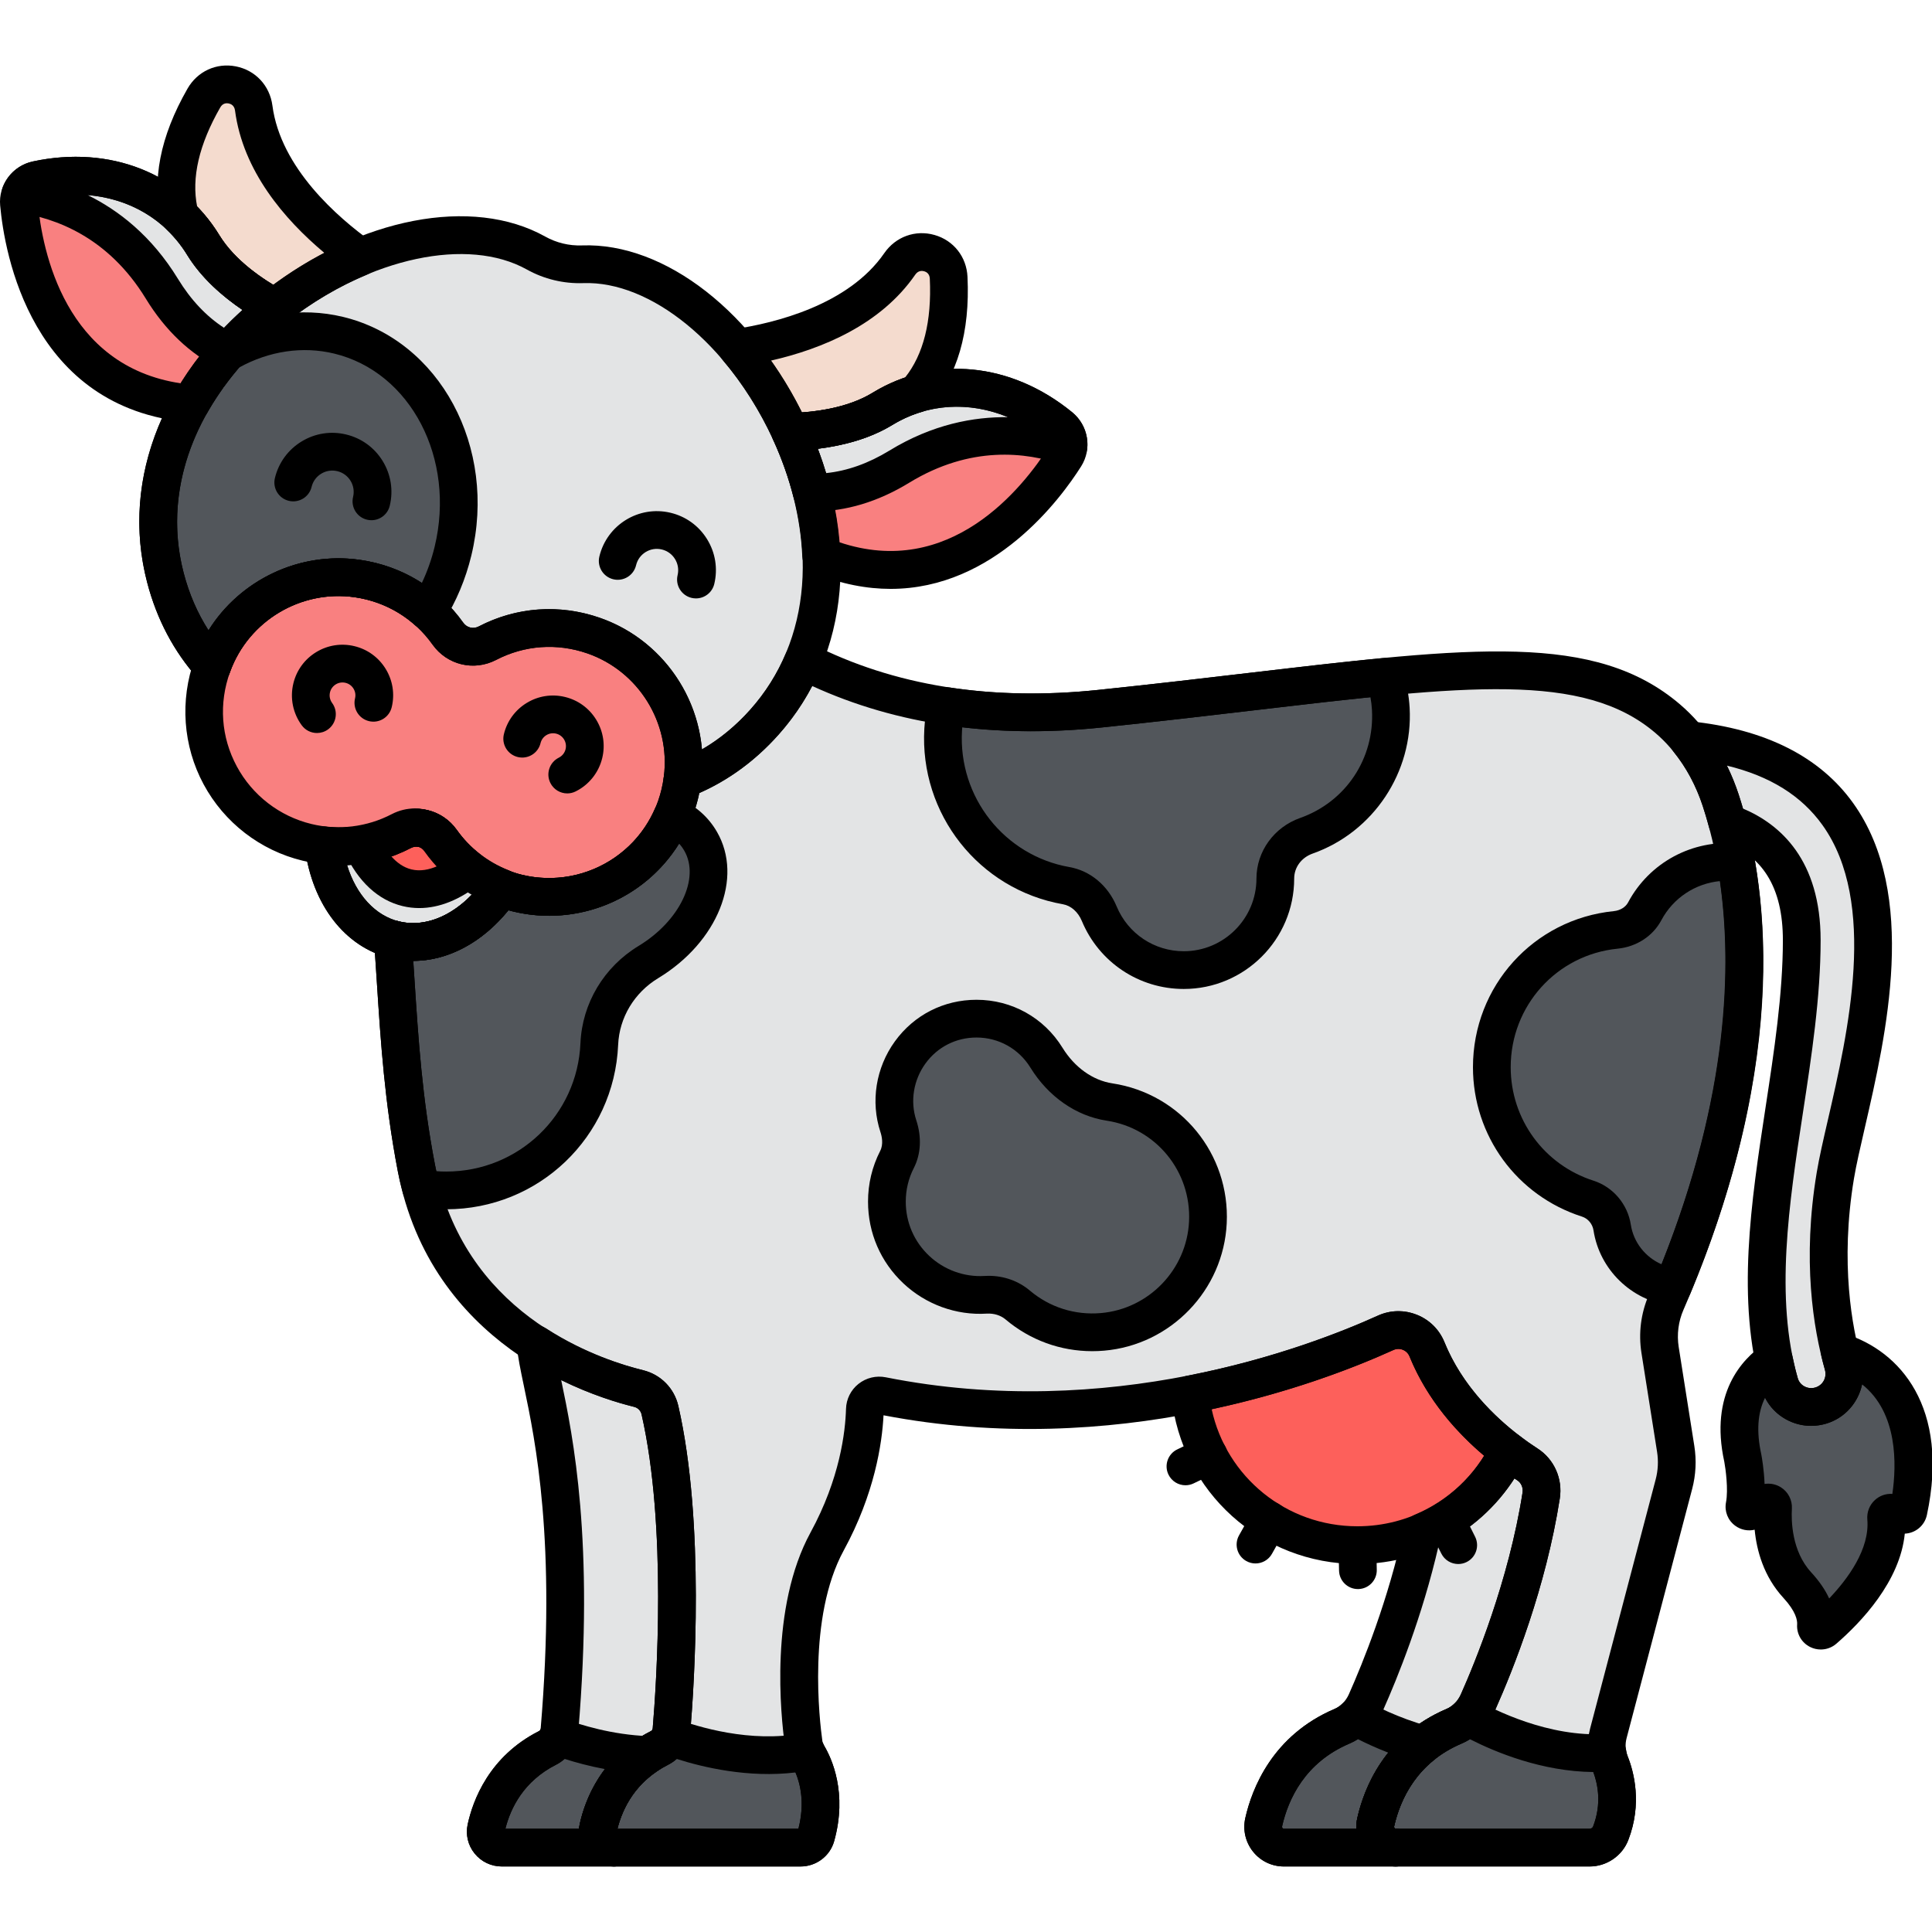
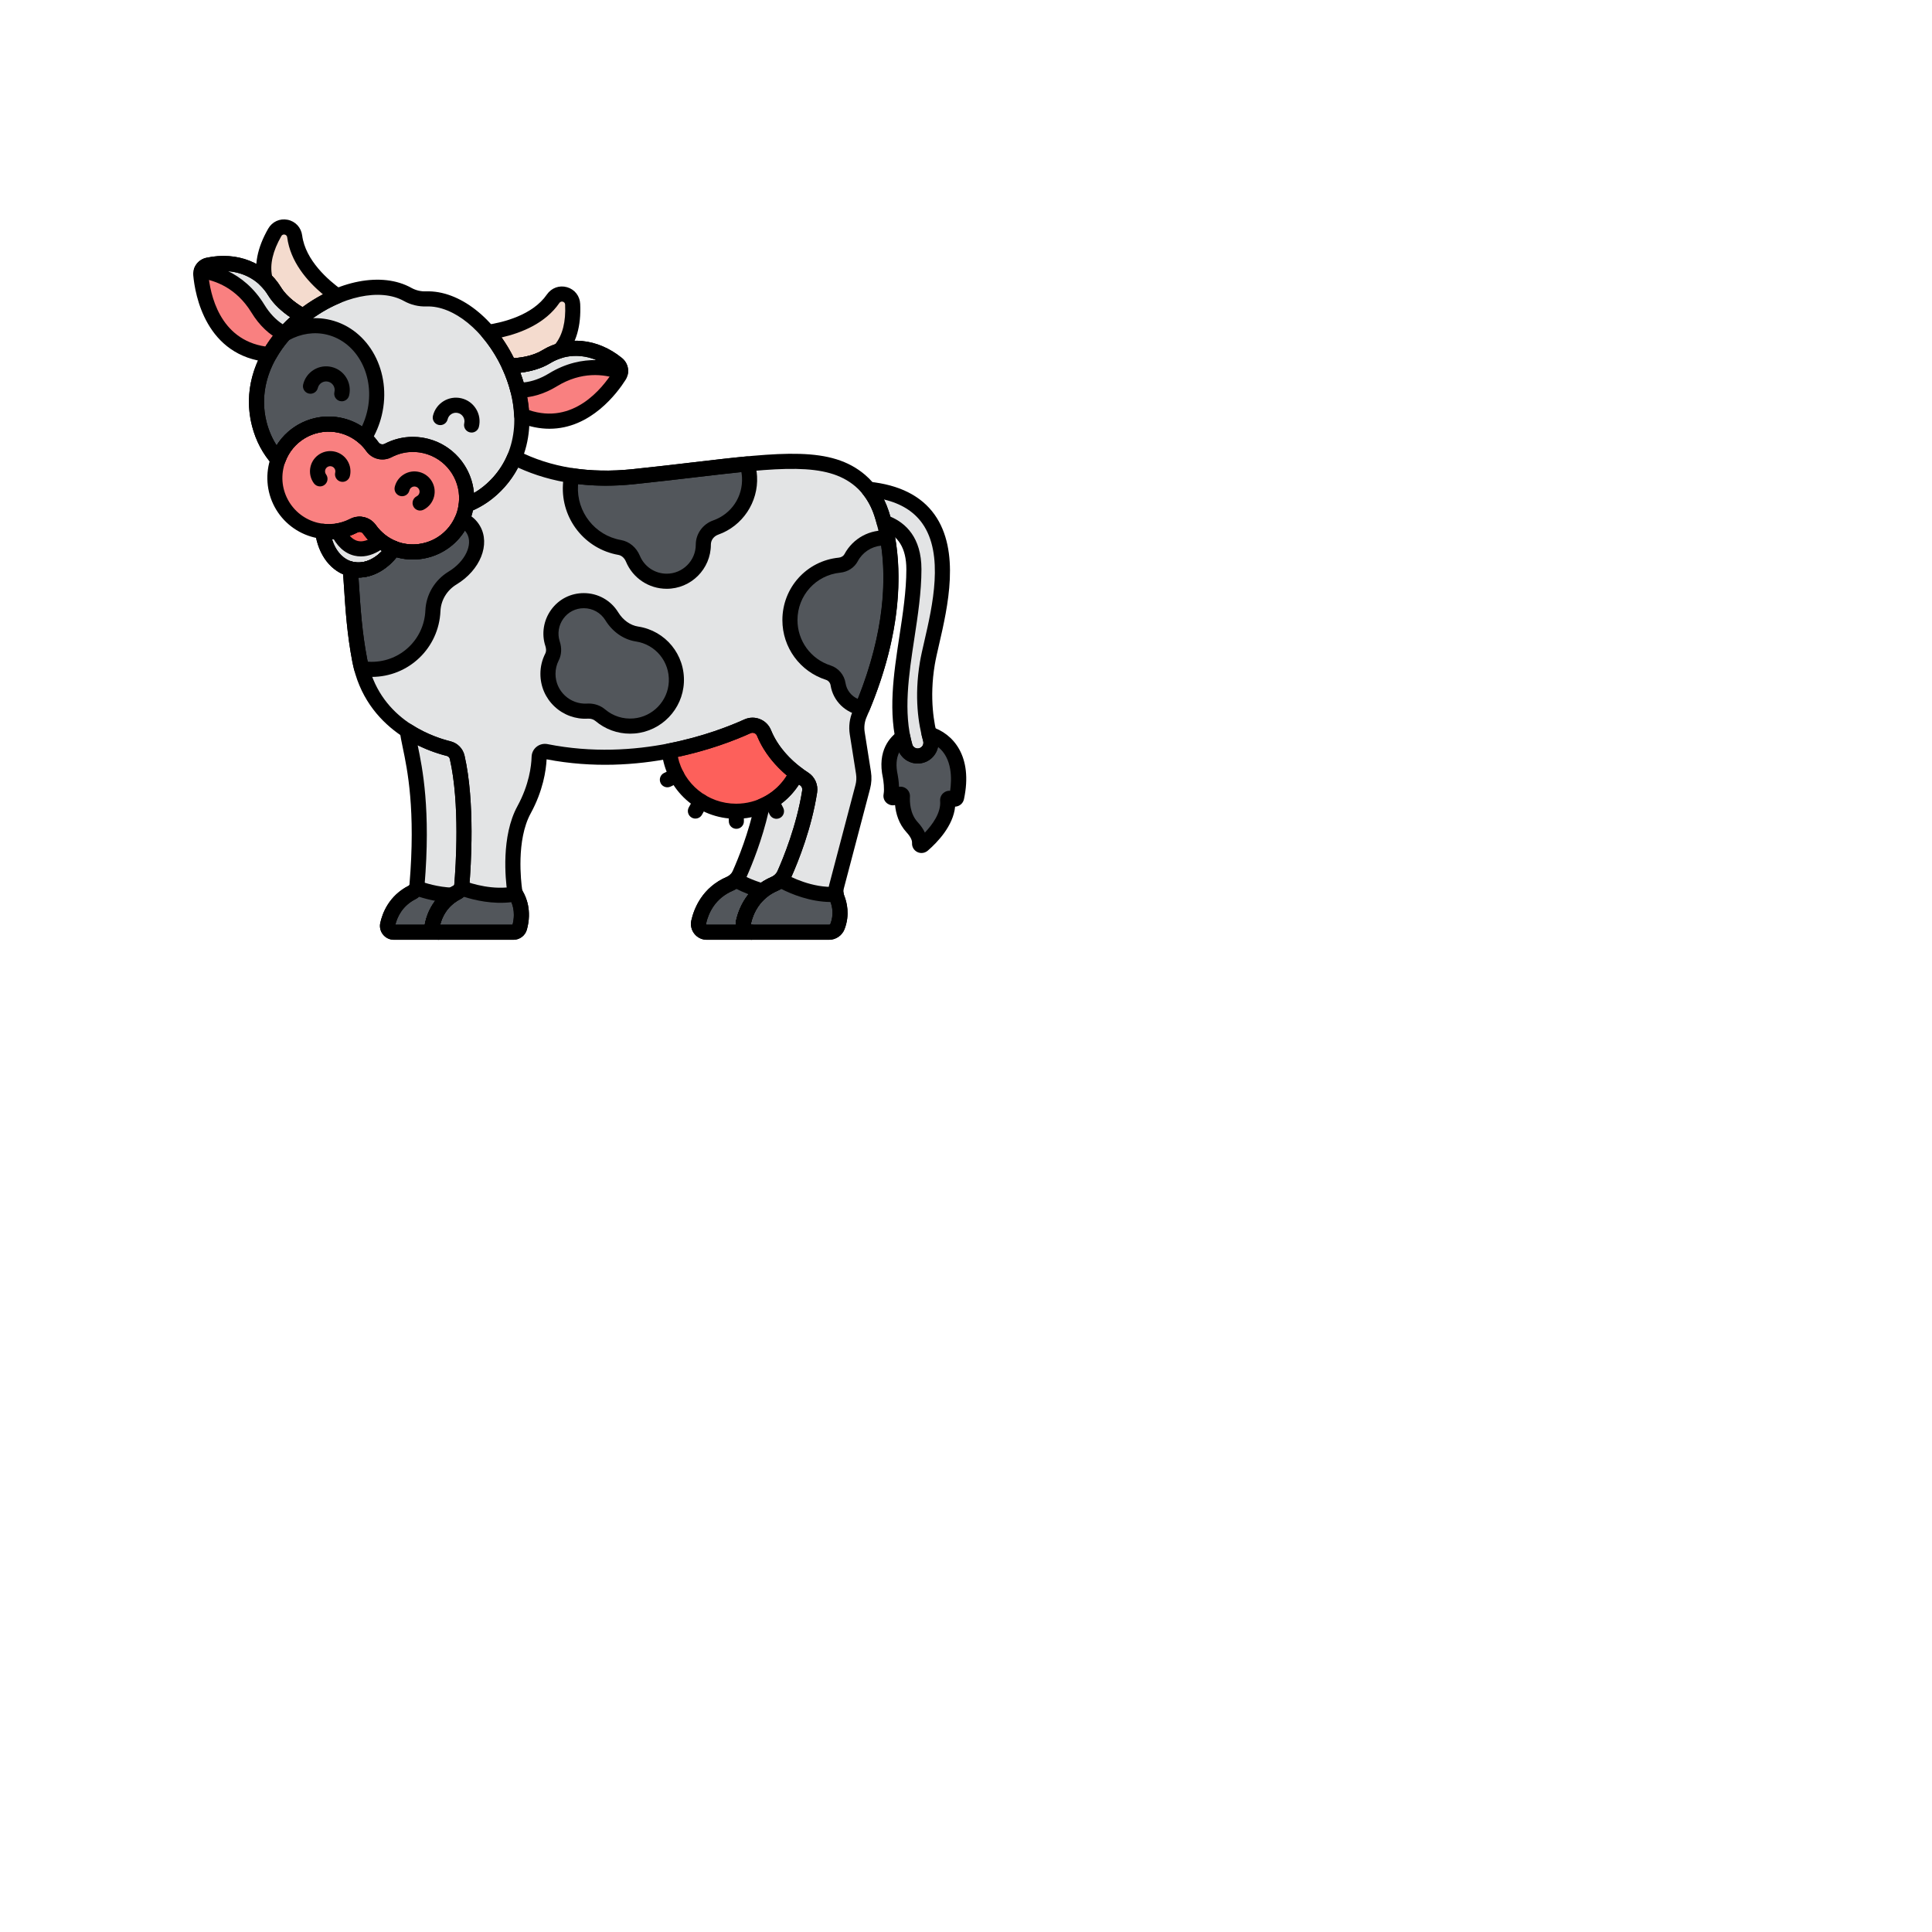
- <svg xmlns="http://www.w3.org/2000/svg" enable-background="new 0 0 256 256" height="512" viewBox="0 0 256 256" width="512">
+ <svg xmlns="http://www.w3.org/2000/svg" enable-background="new 0 0 512 512" height="100" viewBox="-64 -64 640 640" width="100">
  <path d="m243.78 179.141c.145.6.292 1.167.437 1.679.657 2.323-.647 4.746-2.964 5.428l-.014.004c-2.305.678-4.761-.619-5.425-2.927-.293-1.02-.539-2.053-.75-3.094-2.836 1.944-5.719 5.752-4.126 13.011 0 0 .709 3.768.222 6.292-.1.521.456.918.924.667l1.918-1.03c.435-.233.964.095.936.587-.123 2.139.033 6.823 3.207 10.271 2.121 2.304 2.565 4.131 2.48 5.382-.038.56.646.866 1.07.498 3.012-2.61 8.759-8.467 8.228-14.767-.035-.413.306-.756.714-.687l1.517.256c.335.056.655-.157.726-.489.658-3.078 2.993-17.325-9.1-21.081z" fill="#52565b" />
  <path d="m77.193 35.018c-2.149.076-4.286-.44-6.164-1.487-18.322-10.223-56.603 14.279-49.111 43.017 1.266 4.855 3.474 8.682 6.191 11.715.01-.028.015-.056.025-.084 2.825-7.821 10.942-12.69 19.176-11.524 5.12.725 9.327 3.494 12.037 7.303 1.201 1.688 3.406 2.22 5.245 1.266 4.148-2.154 9.155-2.699 14.042-1.01 7.859 2.717 12.862 10.753 11.81 19.001-.004.029-.012.057-.016.086 3.801-1.461 7.511-3.859 10.852-7.603 19.774-22.158-3.12-61.422-24.087-60.68z" fill="#e3e4e5" />
  <path d="m219.971 178.883c-.337-2.134-.061-4.325.799-6.307 14.643-33.757 10.426-56.812 7.232-66.538-1.366-4.159-3.7-7.977-7.031-10.817-12.582-10.729-33.688-5.642-75.25-1.312-16.843 1.754-29.7-1.47-39.286-6.361-1.211 2.882-2.904 5.628-5.155 8.151-3.341 3.744-7.051 6.142-10.852 7.603-1.413 10.673-11.66 17.504-21.844 15.047-.738-.178-1.445-.415-2.137-.677-3.584 5.223-8.98 8.1-14.128 6.858-.09-.022-.176-.054-.266-.078.689 9.228.968 19.115 3.122 30.316 4.078 21.206 22.946 27.623 29.453 29.224 1.41.347 2.497 1.454 2.82 2.87 3.468 15.167 2.038 36.355 1.526 42.421-.085 1.004-.699 1.879-1.597 2.335-5.589 2.839-7.482 7.695-8.123 10.66-.283 1.31.741 2.541 2.082 2.541h24.747c.939 0 1.785-.615 2.038-1.519 1.53-5.459-.216-9.284-1.071-10.719-.281-.472-.48-.99-.556-1.534-.512-3.638-2.007-17.423 3.108-26.8 4.124-7.56 4.906-14.166 4.999-17.496.033-1.186 1.128-2.031 2.291-1.799 30.314 6.032 56.777-3.844 66.708-8.343 2.121-.961 4.609.029 5.486 2.186 3.229 7.94 9.848 13.022 13.304 15.247 1.373.884 2.075 2.512 1.823 4.125-1.838 11.768-6.249 22.627-8.353 27.348-.638 1.431-1.756 2.613-3.197 3.227-7.062 3.011-9.516 8.94-10.368 12.695-.393 1.732.901 3.383 2.676 3.383h25.663c1.23 0 2.347-.751 2.79-1.898 1.518-3.924.699-7.351-.073-9.288-.502-1.26-.58-2.642-.235-3.954l8.687-33.009c.403-1.53.483-3.126.236-4.689z" fill="#e3e4e5" />
  <path d="m79.31 243.33c-.05-.159-.083-.323-.093-.493-.002-.025-.01-.049-.01-.074-.004-.159.011-.322.047-.485.641-2.965 2.535-7.821 8.123-10.66.899-.456 1.513-1.331 1.597-2.335.512-6.066 1.942-27.255-1.526-42.421-.324-1.415-1.411-2.523-2.82-2.87-2.898-.713-8.249-2.386-13.652-5.892.483 5.94 5.883 18.877 3.155 51.183-.085 1.004-.699 1.879-1.597 2.335-5.589 2.839-7.482 7.695-8.123 10.66-.283 1.31.741 2.541 2.082 2.541h14.843c-.966-.001-1.759-.643-2.026-1.489z" fill="#e3e4e5" />
  <path d="m202.39 194.041c-.723-.465-1.589-1.063-2.529-1.779 0 0 .001.001.001.001-2.364 4.822-6.425 8.652-11.399 10.74-2.117 9.828-5.635 18.446-7.447 22.511-.638 1.431-1.756 2.613-3.197 3.227-7.062 3.011-9.516 8.94-10.368 12.695-.393 1.732.901 3.383 2.676 3.383h14.844c-1.776 0-3.069-1.651-2.676-3.383.852-3.756 3.306-9.684 10.368-12.695 1.441-.614 2.56-1.796 3.197-3.227 2.104-4.721 6.515-15.58 8.353-27.348.252-1.613-.45-3.242-1.823-4.125z" fill="#e3e4e5" />
  <g fill="#52565b">
    <path d="m213.424 242.921c1.518-3.924.699-7.351-.073-9.288-.178-.447-.283-.911-.355-1.379-8.261.542-16.035-3.393-18.484-4.777-.53.53-1.15.966-1.85 1.265-7.062 3.011-9.516 8.94-10.368 12.695-.393 1.732.901 3.383 2.676 3.383h25.663c1.23-.002 2.348-.753 2.791-1.899z" />
    <path d="m108.121 243.299c1.53-5.459-.216-9.284-1.071-10.719-.09-.151-.155-.313-.226-.472-7.452 1.449-14.963-.845-18.064-1.996-.264.641-.746 1.181-1.383 1.504-5.589 2.839-7.482 7.695-8.123 10.66-.283 1.31.741 2.541 2.082 2.541h24.747c.939.001 1.784-.614 2.038-1.518z" />
    <path d="m182.295 241.436c.662-2.916 2.3-7.136 6.3-10.29-4.166-1.149-7.478-2.853-8.925-3.67-.53.53-1.15.966-1.85 1.265-7.062 3.011-9.516 8.94-10.368 12.695-.393 1.732.901 3.383 2.676 3.383h14.844c-1.777-.001-3.07-1.652-2.677-3.383z" />
    <path d="m79.254 242.277c.576-2.663 2.172-6.849 6.541-9.732-5.132-.192-9.648-1.604-11.878-2.433-.264.641-.746 1.181-1.383 1.504-5.589 2.839-7.482 7.695-8.123 10.66-.283 1.31.741 2.541 2.082 2.541h14.843c-1.341.001-2.366-1.23-2.082-2.54z" />
    <path d="m89.079 108.124c-3.38 7.797-11.951 12.285-20.495 10.224-.738-.178-1.445-.415-2.137-.677-3.584 5.223-8.98 8.1-14.128 6.858-.091-.022-.178-.054-.268-.078.69 9.229.97 19.115 3.124 30.317.178.924.393 1.81.624 2.678 1.072.186 2.169.288 3.285.29 11.311.026 19.878-8.998 20.326-19.398.193-4.487 2.67-8.539 6.512-10.865 6.26-3.791 9.897-10.831 6.913-16-.897-1.555-2.21-2.641-3.756-3.349z" />
    <path d="m145.658 121.075c1.825 4.385 6.15 7.468 11.196 7.468 7.009 0 12.132-5.759 12.132-12.134 0-2.584 1.682-4.805 4.118-5.665 6.82-2.409 11.621-9.082 11.183-16.824-.083-1.464-.367-2.882-.812-4.231-10.271.978-22.657 2.647-37.754 4.22-7.54.785-14.279.571-20.286-.342-.229 1.016-.398 2.054-.46 3.121-.595 10.214 6.596 18.964 16.301 20.668 2.012.352 3.596 1.832 4.382 3.719z" />
    <path d="m230.028 114.256c-5.222-.484-9.846 2.276-12.095 6.501-.756 1.42-2.236 2.299-3.837 2.459-9.318.931-16.422 8.805-16.422 18.193 0 8.157 5.339 15.056 12.712 17.419 1.708.547 2.961 2.056 3.234 3.828.625 4.064 3.892 7.293 8.022 7.851 10.566-25.377 10.44-44.518 8.386-56.251z" />
    <path d="m147.021 146.023c-3.529-.536-6.487-2.837-8.36-5.876-1.924-3.12-5.378-5.171-9.267-5.171-7.625 0-12.582 7.498-10.356 14.244.48 1.455.519 3.047-.178 4.411-.856 1.678-1.341 3.576-1.341 5.59 0 7.187 6.085 12.776 13.074 12.345 1.551-.096 3.077.356 4.264 1.359 2.985 2.521 6.942 3.925 11.234 3.555 7.554-.652 13.598-6.935 13.961-14.508.396-8.261-5.612-14.823-13.031-15.949z" />
    <path d="m60.026 73.019c3.141-13.016-3.647-25.821-15.162-28.599-5.122-1.236-10.315-.275-14.781 2.313-7.067 8.102-11.079 18.637-8.165 29.815 1.266 4.855 3.474 8.682 6.191 11.715.01-.028.015-.056.025-.084 2.825-7.821 10.942-12.69 19.176-11.524 3.669.52 6.858 2.101 9.374 4.351 1.486-2.378 2.636-5.062 3.342-7.987z" />
  </g>
  <path d="m140.478 56.553c-7.831-6.392-16.931-6.419-23.544-2.377-3.763 2.3-8.53 2.952-12.211 3.054 2.362 5.161 3.85 10.788 4.083 16.391 17.454 7.086 28.723-7.446 32.34-13.162.81-1.281.506-2.948-.668-3.906z" fill="#f98080" />
  <path d="m25.342 53.376c.043-.075.085-.151.128-.226.306-.529.624-1.051.956-1.566.032-.05.066-.1.099-.15.321-.494.654-.982.998-1.463.031-.044.061-.088.093-.132.364-.504.74-1 1.126-1.489.047-.059.095-.118.142-.177 2.198-2.749 4.747-5.247 7.515-7.432-3.229-1.769-7.175-4.524-9.475-8.287-4.042-6.613-12.153-10.739-22.037-8.622-1.482.317-2.512 1.662-2.375 3.171.612 6.736 4.014 24.808 22.778 26.462.017-.028.034-.059.052-.089z" fill="#f98080" />
  <path d="m104.723 57.229c3.681-.102 8.448-.754 12.211-3.054 1.24-.758 2.567-1.373 3.957-1.829.149-.049.302-.084.452-.129 3.712-4.137 4.613-9.948 4.358-15.415-.161-3.437-4.527-4.66-6.482-1.828-5.167 7.487-15.202 10.157-21.56 11.11 2.775 3.256 5.191 7.054 7.064 11.145z" fill="#f4dbce" />
  <path d="m26.924 32.456c2.3 3.763 6.245 6.517 9.475 8.287 3.528-2.784 7.406-5.061 11.356-6.693-5.224-3.745-12.95-10.703-14.136-19.731-.448-3.412-4.892-4.315-6.602-1.329-2.716 4.742-4.563 10.315-3.158 15.681 1.183 1.131 2.218 2.399 3.065 3.785z" fill="#f4dbce" />
  <path d="m243.195 155.757c2.341-14.044 17.333-53.899-19.478-57.691 1.901 2.351 3.334 5.074 4.285 7.972.29.884.589 1.882.881 2.984 5.11 1.758 9.858 5.968 9.858 15.563 0 19.295-8.105 40.723-2.927 58.739.664 2.309 3.12 3.605 5.425 2.927l.014-.004c2.317-.681 3.621-3.104 2.964-5.428-1.363-4.819-2.931-13.612-1.022-25.062z" fill="#e3e4e5" />
  <path d="m140.478 56.553c-7.831-6.392-16.931-6.419-23.544-2.377-3.763 2.3-8.53 2.952-12.211 3.054 1.183 2.585 2.151 5.286 2.848 8.044 3.418.041 7.339-.839 11.586-3.436 9.228-5.64 17.612-4.305 22.415-2.64.102-.979-.281-1.982-1.094-2.645z" fill="#e3e4e5" />
  <path d="m36.399 40.742c-3.229-1.769-7.175-4.524-9.475-8.287-4.042-6.613-12.153-10.739-22.037-8.622-1.026.22-1.825.937-2.18 1.855 5.034.709 13.104 3.344 18.745 12.572 2.596 4.248 5.684 6.819 8.744 8.342 1.878-2.136 3.971-4.099 6.203-5.86z" fill="#e3e4e5" />
  <path d="m58.497 111.413c-1.19-1.677-3.388-2.207-5.212-1.258-3.121 1.626-6.73 2.328-10.408 1.864.817 6.266 4.304 11.27 9.442 12.51 5.157 1.244 10.564-1.645 14.148-6.885-3.285-1.294-6.021-3.485-7.97-6.231z" fill="#e3e4e5" />
  <path d="m58.45 111.401c-1.19-1.677-3.388-2.207-5.212-1.258-1.65.859-3.439 1.452-5.3 1.759 1.404 3.051 3.434 5.11 5.995 5.728 2.613.631 5.416-.329 8.106-2.493-1.381-1.069-2.59-2.328-3.589-3.736z" fill="#fd605b" />
  <path d="m199.862 192.263c-3.553-2.705-8.223-7.189-10.777-13.469-.877-2.157-3.365-3.147-5.486-2.186-4.99 2.261-14.157 5.878-25.887 8.154 1.145 11.223 10.624 19.979 22.149 19.979 8.785-.001 16.379-5.089 20.001-12.478z" fill="#fd605b" />
  <path d="m90.444 103.215c1.052-8.249-3.951-16.284-11.81-19.001-4.887-1.69-9.894-1.144-14.042 1.01-1.839.955-4.044.423-5.245-1.266-2.709-3.809-6.916-6.578-12.037-7.303-8.234-1.166-16.351 3.703-19.176 11.524-3.673 10.167 2.341 20.973 12.553 23.437 4.345 1.048 8.695.397 12.369-1.516 1.824-.95 4.022-.419 5.212 1.258 2.397 3.379 5.972 5.942 10.316 6.99 10.212 2.464 20.492-4.41 21.86-15.133z" fill="#f98080" />
  <path d="m210.634 247.318h-25.663c-1.603 0-3.095-.718-4.095-1.969-1.006-1.26-1.378-2.888-1.02-4.467.882-3.887 3.592-10.931 11.826-14.441.818-.349 1.491-1.04 1.895-1.945 1.848-4.147 6.345-15.052 8.167-26.716.102-.653-.175-1.295-.707-1.637-3.842-2.473-10.806-7.894-14.267-16.407-.165-.407-.479-.719-.885-.881-.407-.162-.852-.151-1.253.031-10.114 4.582-36.842 14.541-67.56 8.648-.189 3.697-1.169 10.382-5.275 17.91-4.829 8.852-3.202 22.591-2.827 25.255.027.191.104.394.228.601.999 1.677 3.126 6.267 1.331 12.675-.552 1.969-2.379 3.345-4.445 3.345h-24.749c-1.409 0-2.724-.629-3.609-1.727-.875-1.086-1.209-2.487-.916-3.844.687-3.174 2.825-9.002 9.434-12.36.137-.069.228-.19.238-.315.509-6.034 1.909-26.869-1.471-41.655-.113-.496-.489-.879-.981-1-6.233-1.533-26.913-8.312-31.311-31.178-1.749-9.095-2.271-17.157-2.776-24.955-.124-1.913-.246-3.793-.384-5.647-.06-.808.274-1.595.898-2.111.624-.517 1.458-.7 2.241-.49l.215.063c3.942.952 8.343-1.286 11.471-5.844.652-.95 1.87-1.331 2.948-.923.699.265 1.282.451 1.836.584 4.211 1.015 8.678.192 12.253-2.26 3.626-2.487 5.944-6.282 6.526-10.685.12-.908.727-1.677 1.582-2.005 3.733-1.435 7.059-3.768 9.884-6.934 1.985-2.224 3.571-4.732 4.715-7.455.269-.641.793-1.141 1.446-1.38.655-.238 1.376-.194 1.995.121 10.853 5.537 23.601 7.589 37.891 6.102 7.294-.76 14.08-1.558 20.067-2.262 29.572-3.476 45.865-5.392 57.064 4.158 3.511 2.994 6.202 7.123 7.784 11.94 3.591 10.937 7.417 34.355-7.313 68.313-.672 1.549-.887 3.25-.624 4.922l2.068 13.098c.303 1.916.206 3.839-.288 5.715l-8.687 33.009c-.212.805-.164 1.632.14 2.393.83 2.083 1.945 6.298.082 11.115-.806 2.091-2.865 3.495-5.119 3.495zm-25.342-73.581c.826 0 1.652.158 2.445.474 1.68.67 2.982 1.964 3.664 3.642 2.943 7.239 8.996 11.933 12.342 14.086 2.193 1.412 3.347 4.008 2.94 6.613-1.846 11.816-6.143 22.603-8.541 27.98-.919 2.062-2.517 3.663-4.5 4.509-5.88 2.506-8.091 7.337-8.911 10.948-.021.091-.003.172.051.241.071.089.156.089.188.089h25.663c.202 0 .391-.124.459-.3 1.184-3.062.619-5.747-.064-7.46-.702-1.763-.816-3.67-.33-5.517l8.687-33.008c.316-1.203.378-2.435.185-3.663l-2.068-13.097c-.413-2.611-.075-5.271.975-7.692 14.072-32.44 10.52-54.501 7.15-64.764-1.295-3.945-3.466-7.297-6.277-9.695-9.539-8.134-25.06-6.31-53.237-2.997-6.002.706-12.805 1.505-20.133 2.269-14.268 1.487-27.16-.363-38.36-5.497-1.212 2.322-2.711 4.489-4.475 6.465-3.022 3.387-6.544 5.979-10.485 7.72-1.063 5.153-4.073 9.724-8.409 12.698-4.742 3.253-10.666 4.346-16.254 2.997-.208-.05-.417-.105-.63-.165-3.495 4.303-8.049 6.703-12.607 6.706.059.875.116 1.755.173 2.644.495 7.643 1.007 15.546 2.697 24.333 3.731 19.402 20.541 25.533 27.595 27.268 2.338.576 4.123 2.392 4.66 4.741 3.542 15.49 2.104 36.974 1.58 43.189-.157 1.866-1.262 3.494-2.957 4.354-4.27 2.169-6.003 5.711-6.698 8.472h23.984c1.127-4.377-.24-7.363-.893-8.459-.466-.781-.763-1.61-.884-2.464-.581-4.128-2.054-18.369 3.389-28.347 3.886-7.124 4.609-13.313 4.695-16.368.036-1.294.636-2.498 1.646-3.304 1.02-.814 2.342-1.135 3.631-.878 29.576 5.887 55.44-3.751 65.188-8.168.875-.397 1.8-.595 2.726-.595z" />
  <path d="m179.862 207.24c-12.752 0-23.344-9.555-24.637-22.225-.131-1.287.741-2.462 2.011-2.708 11.754-2.28 20.917-5.977 25.332-7.977 1.651-.748 3.487-.791 5.169-.12 1.68.67 2.982 1.964 3.664 3.642 2.35 5.78 6.722 9.945 9.975 12.421.95.723 1.256 2.018.73 3.09-4.195 8.56-12.719 13.877-22.244 13.877zm-19.309-20.507c1.952 8.981 9.892 15.507 19.309 15.507 6.937 0 13.208-3.534 16.798-9.343-3.468-2.932-7.513-7.316-9.89-13.161-.165-.407-.479-.719-.885-.881-.407-.162-.852-.151-1.253.031-5.25 2.378-13.558 5.593-24.079 7.847z" />
  <path d="m193.223 207.241c-.917 0-1.8-.506-2.238-1.382l-1.484-2.968c-.618-1.235-.117-2.737 1.118-3.354 1.235-.619 2.737-.117 3.354 1.118l1.484 2.968c.618 1.235.117 2.737-1.118 3.354-.359.179-.74.264-1.116.264z" />
  <path d="m179.93 210.559c-1.357 0-2.47-1.085-2.499-2.448l-.069-3.319c-.029-1.38 1.067-2.522 2.448-2.551 1.375-.02 2.522 1.067 2.551 2.448l.069 3.319c.029 1.38-1.067 2.522-2.448 2.551-.017 0-.035 0-.052 0z" />
  <path d="m166.359 207.166c-.415 0-.834-.104-1.222-.321-1.204-.676-1.632-2.2-.956-3.404l1.816-3.234c.676-1.204 2.2-1.631 3.404-.956 1.204.676 1.632 2.2.956 3.404l-1.816 3.234c-.458.818-1.308 1.277-2.182 1.277z" />
  <path d="m157.081 196.805c-.931 0-1.824-.522-2.255-1.417-.599-1.244-.075-2.738 1.169-3.336l3.068-1.476c1.245-.597 2.738-.075 3.336 1.169.599 1.244.075 2.738-1.169 3.336l-3.068 1.476c-.349.168-.718.248-1.081.248z" />
  <path d="m210.634 247.318h-25.663c-1.603 0-3.095-.718-4.095-1.969-1.006-1.26-1.378-2.888-1.02-4.467.882-3.887 3.592-10.931 11.826-14.441.381-.163.739-.409 1.062-.732.794-.794 2.02-.962 2.999-.41 2.076 1.173 9.439 4.958 17.091 4.459 1.296-.074 2.44.836 2.635 2.119.053.347.118.611.206.831.83 2.083 1.945 6.297.082 11.114-.81 2.092-2.869 3.496-5.123 3.496zm2.79-4.398h.01zm-18.653-12.469c-.361.226-.737.423-1.127.589-5.88 2.507-8.092 7.338-8.912 10.949-.021.091-.003.172.051.241.071.089.156.089.188.089h25.663c.202 0 .391-.124.459-.3 1.129-2.919.667-5.497.03-7.215-6.808-.07-12.952-2.62-16.352-4.353z" />
  <path d="m106.083 247.318h-24.748c-1.409 0-2.724-.629-3.609-1.727-.875-1.086-1.209-2.487-.916-3.844.687-3.174 2.825-9.002 9.434-12.36.122-.062.18-.168.204-.226.512-1.247 1.919-1.861 3.182-1.393 2.729 1.013 9.821 3.228 16.717 1.886 1.144-.222 2.284.372 2.759 1.432l.107.242c.983 1.648 3.11 6.237 1.314 12.646-.551 1.969-2.379 3.344-4.444 3.344zm-24.272-5h23.984c.878-3.409.243-5.973-.389-7.459-6.244.753-12.256-.68-15.751-1.795-.345.307-.73.571-1.147.782-4.269 2.169-6.003 5.712-6.697 8.472z" />
  <path d="m81.335 247.318h-14.843c-1.409 0-2.724-.629-3.609-1.727-.875-1.086-1.209-2.487-.916-3.844.687-3.175 2.827-9.003 9.434-12.36.137-.069.228-.19.239-.317 2.095-24.811-.708-38.186-2.213-45.371-.46-2.196-.824-3.931-.943-5.398-.077-.95.392-1.861 1.21-2.349.819-.488 1.843-.469 2.642.049 5.166 3.351 10.293 4.922 12.89 5.561 2.338.576 4.123 2.392 4.66 4.741 3.542 15.49 2.104 36.974 1.58 43.189-.157 1.866-1.262 3.494-2.957 4.354-4.292 2.181-6.021 5.749-6.708 8.516 1.159.218 2.035 1.235 2.035 2.457-.002 1.38-1.121 2.499-2.501 2.499zm-14.367-5h9.756c.017-.191.046-.383.087-.574.686-3.171 2.825-9 9.434-12.357.137-.069.228-.19.238-.315.509-6.034 1.909-26.869-1.471-41.655-.113-.496-.489-.879-.981-1-2.095-.515-5.667-1.575-9.667-3.536 1.568 7.485 4.395 21.305 2.258 46.611-.158 1.867-1.264 3.495-2.958 4.354-4.268 2.168-6.002 5.712-6.696 8.472z" />
  <path d="m184.971 247.318h-14.844c-1.603 0-3.095-.717-4.094-1.968-1.006-1.26-1.378-2.888-1.021-4.467.882-3.887 3.592-10.932 11.826-14.442.381-.163.739-.41 1.063-.733.793-.794 2.02-.962 2.998-.409 1.175.664 4.341 2.329 8.359 3.437.909.251 1.6.991 1.786 1.916.187.924-.163 1.875-.903 2.458-3.417 2.693-4.828 6.315-5.41 8.879-.021.091-.003.172.051.241.071.089.156.089.188.089 1.381 0 2.5 1.119 2.5 2.5s-1.118 2.499-2.499 2.499zm-5.04-16.87c-.362.228-.74.425-1.131.592-5.88 2.507-8.092 7.338-8.912 10.949-.021.091-.003.172.051.241.071.089.155.089.187.089h9.602c-.022-.476.019-.958.127-1.436.559-2.463 1.714-5.683 4.101-8.645-1.619-.628-2.994-1.269-4.025-1.79zm2.363 10.988h.01z" />
  <path d="m81.335 247.318h-14.843c-1.409 0-2.724-.629-3.609-1.727-.875-1.086-1.209-2.487-.916-3.844.687-3.175 2.827-9.003 9.434-12.36.122-.062.181-.169.205-.228.513-1.245 1.919-1.861 3.182-1.391 2.083.774 6.296 2.099 11.101 2.278 1.086.041 2.021.778 2.314 1.824.292 1.046-.124 2.162-1.031 2.761-3.36 2.217-4.777 5.346-5.371 7.729 1.159.218 2.035 1.236 2.035 2.458-.001 1.381-1.12 2.5-2.501 2.5zm.363-4.514v.002c-.001-.001 0-.001 0-.002zm-14.73-.486h9.756c.017-.19.046-.38.087-.57.389-1.799 1.291-4.625 3.359-7.333-2.086-.387-3.92-.891-5.359-1.352-.345.307-.729.57-1.146.782-4.269 2.169-6.003 5.713-6.697 8.473zm12.286-.041h.01z" />
  <path d="m184.971 247.318h-14.844c-1.603 0-3.095-.717-4.094-1.968-1.006-1.26-1.378-2.888-1.021-4.467.882-3.887 3.592-10.932 11.826-14.442.818-.349 1.491-1.04 1.895-1.945 1.838-4.125 5.229-12.471 7.286-22.02.172-.798.723-1.462 1.476-1.779 4.423-1.856 8.018-5.243 10.122-9.536.329-.671.942-1.16 1.669-1.333.729-.171 1.495-.009 2.089.444.789.6 1.606 1.176 2.367 1.665 2.193 1.412 3.347 4.008 2.94 6.613-1.846 11.816-6.143 22.603-8.541 27.98-.919 2.062-2.517 3.663-4.5 4.509-5.88 2.506-8.091 7.337-8.911 10.949-.021.091-.003.172.051.24.071.089.156.089.188.089 1.381 0 2.5 1.119 2.5 2.5s-1.117 2.501-2.498 2.501zm5.661-42.552c-2.168 9.469-5.495 17.642-7.332 21.765-.919 2.062-2.518 3.663-4.5 4.509-5.88 2.506-8.091 7.337-8.911 10.949-.021.091-.003.172.051.24.071.089.155.089.187.089h9.602c-.022-.476.019-.958.127-1.436.882-3.887 3.592-10.931 11.826-14.441.818-.349 1.491-1.04 1.895-1.945 1.848-4.147 6.345-15.052 8.167-26.716.102-.652-.175-1.295-.706-1.637-.122-.079-.245-.159-.368-.24-2.461 3.806-5.93 6.877-10.038 8.863z" />
  <path d="m59.132 160.236c-.018 0-.035 0-.053 0-1.224-.003-2.471-.113-3.706-.327-.961-.167-1.738-.877-1.989-1.82-.284-1.064-.495-1.97-.664-2.85-1.75-9.097-2.272-17.161-2.778-24.959-.124-1.911-.246-3.791-.384-5.644-.061-.809.276-1.598.902-2.114.626-.517 1.465-.696 2.247-.484l.208.062c3.944.951 8.343-1.286 11.47-5.844.653-.95 1.871-1.331 2.948-.923.699.265 1.282.451 1.836.584 7.239 1.746 14.649-1.948 17.614-8.788.268-.617.771-1.1 1.399-1.34.627-.24 1.325-.219 1.936.062 2.127.974 3.769 2.444 4.882 4.372 3.521 6.097.102 14.613-7.783 19.388-3.169 1.918-5.154 5.221-5.31 8.833-.525 12.23-10.525 21.791-22.775 21.792zm-1.317-5.053c.442.035.884.062 1.317.053 9.563 0 17.369-7.462 17.78-17.006.228-5.288 3.112-10.109 7.715-12.896 5.444-3.296 8.155-8.954 6.043-12.611-.199-.344-.428-.659-.69-.945-4.558 7.346-13.359 11.081-21.983 9-.208-.05-.417-.105-.63-.165-3.496 4.303-8.05 6.703-12.609 6.706.059.873.116 1.752.173 2.639.496 7.645 1.008 15.549 2.698 24.338.057.288.118.581.186.887z" />
  <path d="m156.854 131.043c-5.927 0-11.228-3.536-13.504-9.007-.5-1.201-1.437-2.03-2.507-2.218-11.128-1.955-19.023-11.961-18.364-23.276.065-1.122.235-2.274.518-3.526.289-1.28 1.518-2.116 2.814-1.921 6.15.934 12.762 1.044 19.652.327 7.287-.759 14.064-1.555 20.042-2.258 6.656-.782 12.405-1.457 17.734-1.964 1.159-.11 2.246.598 2.611 1.706.526 1.597.84 3.236.933 4.872.483 8.534-4.799 16.479-12.846 19.323-1.489.526-2.451 1.825-2.451 3.309 0 8.069-6.564 14.633-14.632 14.633zm-29.348-34.676c-.015.157-.026.312-.036.466-.511 8.78 5.61 16.544 14.238 18.06 2.759.485 5.099 2.437 6.258 5.222 1.499 3.601 4.987 5.928 8.888 5.928 5.311 0 9.632-4.322 9.632-9.634 0-3.577 2.326-6.801 5.786-8.023 6.058-2.141 9.883-7.897 9.519-14.325-.032-.558-.099-1.118-.201-1.675-4.685.474-9.754 1.069-15.502 1.744-5.994.704-12.788 1.502-20.108 2.265-6.412.668-12.614.657-18.474-.028z" />
  <path d="m221.643 173.006c-.111 0-.224-.007-.336-.022-5.188-.701-9.365-4.792-10.158-9.949-.131-.855-.73-1.573-1.525-1.828-8.642-2.769-14.449-10.726-14.449-19.799 0-10.727 8.028-19.617 18.673-20.68.826-.083 1.546-.522 1.879-1.146 2.824-5.304 8.528-8.368 14.532-7.815 1.123.104 2.037.947 2.231 2.058 2.089 11.923 2.302 31.603-8.541 57.642-.392.941-1.309 1.539-2.306 1.539zm6.249-56.256c-3.258.319-6.18 2.228-7.753 5.182-1.124 2.111-3.291 3.521-5.794 3.772-8.079.807-14.17 7.558-14.17 15.705 0 6.891 4.411 12.935 10.975 15.038 2.585.829 4.525 3.117 4.942 5.83.361 2.351 1.942 4.319 4.068 5.245 8.965-22.47 9.315-39.684 7.732-50.772z" />
  <path d="m144.729 179.038c-4.214 0-8.242-1.464-11.486-4.204-.66-.557-1.549-.825-2.497-.773-4.041.254-8.07-1.212-11.045-4.009-3.02-2.839-4.683-6.686-4.683-10.831 0-2.363.543-4.625 1.614-6.726.451-.883.213-1.94.031-2.492-1.329-4.027-.614-8.518 1.912-12.012 2.534-3.505 6.477-5.515 10.818-5.515 4.681 0 8.94 2.377 11.395 6.359 1.605 2.603 4.014 4.322 6.607 4.716 9.08 1.379 15.594 9.35 15.152 18.54-.425 8.86-7.409 16.117-16.243 16.879-.526.045-1.052.068-1.575.068zm-13.728-9.985c2.035 0 3.959.686 5.468 1.961 2.623 2.215 5.961 3.272 9.406 2.975 6.352-.548 11.373-5.767 11.679-12.138.318-6.622-4.372-12.364-10.909-13.356-4.049-.615-7.735-3.179-10.113-7.035-1.538-2.494-4.207-3.983-7.139-3.983-2.717 0-5.183 1.256-6.766 3.445-1.589 2.198-2.043 5.007-1.216 7.516.736 2.23.621 4.479-.325 6.331-.708 1.389-1.068 2.888-1.068 4.453 0 2.751 1.104 5.304 3.108 7.188 1.974 1.856 4.637 2.824 7.312 2.662.189-.013.377-.019.563-.019z" />
  <path d="m241.266 218.568c-.48 0-.965-.11-1.415-.334-1.131-.564-1.806-1.739-1.721-2.995.037-.534-.152-1.701-1.825-3.519-2.611-2.837-3.538-6.269-3.804-9.026-.883.212-1.818.03-2.577-.528-.981-.721-1.448-1.911-1.219-3.105.323-1.676-.052-4.438-.225-5.361-1.988-9.057 2.385-13.624 5.17-15.533.692-.474 1.574-.57 2.352-.255.777.314 1.345.997 1.512 1.819.214 1.05.444 2 .704 2.902.13.452.435.829.857 1.062.449.246.965.304 1.458.158 1.012-.297 1.567-1.329 1.277-2.353-.153-.542-.308-1.14-.461-1.773-.211-.875.064-1.795.72-2.411.656-.615 1.591-.832 2.452-.564 7.221 2.243 13.851 9.723 10.803 23.99-.304 1.424-1.528 2.417-2.93 2.474-.621 6.329-5.796 11.748-9.064 14.58-.586.509-1.32.772-2.064.772zm-6.962-21.974c.588 0 1.176.165 1.689.492.954.608 1.505 1.687 1.441 2.814-.092 1.603-.027 5.634 2.55 8.435 1.067 1.159 1.865 2.318 2.391 3.471 2.488-2.615 5.385-6.551 5.056-10.457-.083-.981.283-1.923 1.003-2.585.635-.584 1.468-.874 2.313-.812.558-3.833.756-10.74-4.01-14.517-.506 2.41-2.278 4.476-4.779 5.211-1.792.526-3.666.323-5.291-.569-1.216-.668-2.175-1.662-2.786-2.866-.993 1.974-1.163 4.48-.502 7.494.061.321.365 2 .436 3.927.163-.026.326-.038.489-.038zm18.262 1.649h.003c-.001.001-.002 0-.003 0z" />
  <path d="m239.982 188.933c-1.149 0-2.282-.289-3.315-.856-1.599-.878-2.755-2.321-3.255-4.062-3.368-11.72-1.385-24.708.532-37.269 1.129-7.396 2.297-15.043 2.297-22.161 0-6.99-2.673-11.307-8.17-13.198-.789-.271-1.39-.917-1.604-1.724-.261-.985-.544-1.943-.84-2.846-.886-2.696-2.182-5.112-3.854-7.179-.635-.786-.735-1.875-.254-2.764.481-.888 1.451-1.397 2.454-1.295 9.906 1.021 17.168 4.669 21.584 10.844 8.66 12.109 4.372 30.719 1.534 43.034-.607 2.635-1.131 4.91-1.432 6.71-1.876 11.263-.203 19.854.962 23.972 1.027 3.632-1.065 7.449-4.664 8.507-.651.192-1.316.287-1.975.287zm-9.025-81.793c4.957 2.095 10.285 6.819 10.285 17.445 0 7.497-1.197 15.335-2.354 22.916-1.836 12.028-3.735 24.466-.669 35.133.13.452.435.829.857 1.061.449.246.965.304 1.458.158 1.012-.297 1.567-1.329 1.277-2.353-1.562-5.522-3.018-14.543-1.083-26.155.325-1.951.865-4.296 1.491-7.011 2.636-11.439 6.62-28.728-.729-39.002-2.787-3.897-6.957-6.499-12.666-7.881.599 1.212 1.118 2.483 1.552 3.807.201.609.395 1.238.581 1.882z" />
  <path d="m72.752 121.343c-1.589 0-3.185-.187-4.754-.565-4.755-1.147-8.935-3.979-11.769-7.974-.469-.662-1.299-.861-2.018-.487-4.344 2.263-9.354 2.877-14.11 1.729-5.607-1.353-10.391-5.044-13.125-10.126-2.732-5.078-3.167-11.125-1.192-16.591 3.235-8.957 12.441-14.489 21.877-13.149 5.592.791 10.465 3.749 13.723 8.328.479.673 1.324.878 2.056.496 4.988-2.589 10.675-2.998 16.011-1.153 9.012 3.116 14.678 12.233 13.473 21.68-.735 5.765-3.88 10.949-8.628 14.222-3.421 2.358-7.459 3.59-11.544 3.59zm-17.785-14.219c2.062 0 4.059.981 5.339 2.788 2.135 3.009 5.283 5.142 8.864 6.006 4.226 1.021 8.705.188 12.288-2.281 3.632-2.504 5.942-6.317 6.506-10.738.907-7.111-3.36-13.976-10.147-16.322-4.026-1.393-8.315-1.086-12.073.865-2.957 1.535-6.504.679-8.435-2.036-2.454-3.45-6.129-5.678-10.349-6.276-7.117-1.004-14.039 3.155-16.475 9.898-1.514 4.191-1.197 8.639.893 12.523 2.062 3.832 5.669 6.615 9.896 7.635 3.581.864 7.355.401 10.627-1.304.984-.512 2.034-.758 3.066-.758z" />
  <path d="m54.756 127.318c-1.012 0-2.023-.118-3.024-.359-6.005-1.449-10.348-7.05-11.334-14.617-.1-.768.161-1.539.708-2.087.546-.548 1.317-.812 2.084-.716 3.088.391 6.182-.164 8.94-1.6 2.948-1.537 6.482-.682 8.406 2.028 1.71 2.411 4.078 4.261 6.847 5.351.708.279 1.25.865 1.474 1.592.224.728.104 1.517-.326 2.145-3.612 5.28-8.69 8.263-13.775 8.263zm-8.765-12.677c1.215 3.925 3.72 6.687 6.914 7.458 3.239.781 6.771-.576 9.662-3.594-2.4-1.433-4.479-3.347-6.109-5.646-.469-.661-1.298-.862-2.018-.486-2.642 1.376-5.514 2.142-8.449 2.268z" />
  <path d="m54.756 127.318c-1.012 0-2.023-.118-3.024-.359-6.005-1.449-10.348-7.05-11.334-14.617-.1-.768.161-1.539.708-2.087.546-.548 1.317-.812 2.084-.716 3.088.391 6.182-.164 8.94-1.6 2.948-1.537 6.482-.682 8.406 2.028 1.71 2.411 4.078 4.261 6.847 5.351.708.279 1.25.865 1.474 1.592.224.728.104 1.517-.326 2.145-3.612 5.28-8.69 8.263-13.775 8.263zm-8.765-12.677c1.215 3.925 3.72 6.687 6.914 7.458 3.239.781 6.771-.576 9.662-3.594-2.4-1.433-4.479-3.347-6.109-5.646-.469-.661-1.298-.862-2.018-.486-2.642 1.376-5.514 2.142-8.449 2.268z" />
  <path d="m42.001 97.128c-.768 0-1.526-.353-2.016-1.019-1.174-1.598-1.581-3.619-1.116-5.545.42-1.741 1.493-3.215 3.021-4.149s3.331-1.216 5.07-.797c1.741.42 3.214 1.493 4.148 3.021.935 1.529 1.218 3.329.797 5.07-.324 1.342-1.673 2.171-3.017 1.844-1.342-.324-2.168-1.674-1.844-3.017.107-.443.035-.9-.203-1.289s-.613-.662-1.056-.769c-.443-.106-.9-.035-1.29.203-.389.238-.662.613-.769 1.056-.118.49-.015 1.004.284 1.411.818 1.112.579 2.677-.533 3.495-.443.327-.961.485-1.476.485z" />
  <path d="m75.166 105.131c-.917 0-1.799-.506-2.238-1.382-.618-1.234-.118-2.736 1.117-3.354.452-.226.78-.637.898-1.127.106-.442.035-.901-.203-1.29s-.612-.662-1.055-.769c-.444-.107-.902-.034-1.29.203-.389.238-.662.612-.769 1.055-.324 1.342-1.672 2.17-3.017 1.844-1.342-.324-2.168-1.674-1.844-3.017.42-1.741 1.493-3.214 3.021-4.148s3.331-1.217 5.07-.797c1.741.42 3.214 1.493 4.148 3.021s1.217 3.329.797 5.07c-.464 1.926-1.748 3.539-3.521 4.426-.357.18-.738.265-1.114.265z" />
  <path d="m90.429 105.801c-.554 0-1.101-.184-1.549-.538-.693-.547-1.046-1.418-.929-2.293.005-.036.013-.086.021-.133.862-7.109-3.397-13.924-10.154-16.261-4.029-1.393-8.317-1.085-12.074.865-2.956 1.535-6.503.679-8.434-2.035-2.455-3.45-6.13-5.679-10.35-6.276-7.1-1.004-14 3.132-16.454 9.841-.013.043-.028.088-.039.119-.292.834-1.004 1.452-1.871 1.625s-1.761-.126-2.35-.785c-3.204-3.578-5.474-7.869-6.747-12.751-3.604-13.825 2.28-28.295 15.739-38.708 12.476-9.651 27.347-12.515 37.008-7.124 1.482.827 3.164 1.233 4.857 1.172 11.034-.404 22.985 8.939 29.687 23.218 7.229 15.405 5.867 30.966-3.646 41.626-3.36 3.765-7.337 6.548-11.82 8.271-.289.112-.594.167-.895.167zm-17.68-25.089c2.245 0 4.503.378 6.702 1.138 7.654 2.646 12.894 9.621 13.561 17.451 2.345-1.36 4.489-3.123 6.403-5.268 8.136-9.117 9.201-22.639 2.85-36.173-5.771-12.295-16.06-20.666-24.983-20.345-2.603.089-5.191-.531-7.471-1.803-7.812-4.358-20.771-1.598-31.512 6.712-11.824 9.147-17.043 21.668-13.961 33.491.725 2.781 1.829 5.327 3.294 7.606 4.16-6.659 12.006-10.479 20.029-9.343 5.592.791 10.465 3.749 13.723 8.328.479.672 1.324.876 2.056.496 2.932-1.521 6.106-2.29 9.309-2.29z" />
  <path d="m28.109 90.763c-.704 0-1.383-.297-1.862-.833-3.204-3.578-5.474-7.869-6.747-12.751-2.863-10.98.227-22.376 8.7-32.089.18-.207.393-.382.63-.52 5.178-3.001 11.081-3.918 16.621-2.581 12.836 3.098 20.465 17.28 17.005 31.616-.752 3.115-1.98 6.05-3.652 8.725-.391.625-1.038 1.046-1.768 1.15-.729.103-1.469-.119-2.019-.611-2.259-2.02-5.045-3.312-8.058-3.739-7.095-.999-14 3.133-16.453 9.841-.013.043-.028.088-.039.119-.292.834-1.004 1.452-1.871 1.625-.161.032-.325.048-.487.048zm3.583-42.068c-7.145 8.356-9.757 18.009-7.355 27.222.725 2.781 1.829 5.327 3.294 7.606 4.16-6.659 12.006-10.479 20.029-9.343 2.961.419 5.759 1.471 8.23 3.079.729-1.532 1.3-3.147 1.705-4.826 2.812-11.655-3.162-23.131-13.318-25.583-4.159-1.005-8.613-.349-12.585 1.845zm28.334 24.324h.01z" />
  <path d="m118.013 78.03c-3.132 0-6.517-.62-10.148-2.094-.908-.369-1.517-1.233-1.558-2.212-.21-5.053-1.544-10.397-3.858-15.455-.349-.763-.292-1.65.151-2.362s1.214-1.154 2.053-1.177c3.143-.087 7.599-.624 10.976-2.688 8.209-5.018 18.336-4.03 26.429 2.574 2.158 1.762 2.673 4.848 1.199 7.179-2.739 4.331-11.536 16.235-25.244 16.235zm-6.814-6.187c14.676 4.955 24.306-7.146 27.834-12.722.126-.199.069-.465-.135-.632-6.398-5.222-14.314-6.059-20.66-2.181-3.079 1.882-6.697 2.766-9.879 3.156 1.533 4.09 2.499 8.294 2.84 12.379z" />
  <path d="m107.795 67.775c-.085 0-.169 0-.254-.001-1.133-.014-2.116-.788-2.394-1.887-.646-2.554-1.553-5.117-2.697-7.617-.349-.763-.292-1.649.151-2.362.443-.712 1.214-1.154 2.053-1.177 3.143-.087 7.599-.624 10.976-2.688 8.209-5.018 18.336-4.03 26.429 2.574h.001c1.445 1.181 2.192 2.991 1.999 4.842-.08.759-.501 1.44-1.145 1.85-.644.409-1.44.502-2.16.252-4.759-1.649-12.142-2.571-20.292 2.411-4.132 2.524-8.393 3.802-12.667 3.803zm.565-8.311c.403 1.07.767 2.147 1.09 3.226 2.8-.284 5.619-1.284 8.403-2.986 5.723-3.497 11.189-4.487 15.718-4.427-5.141-2.123-10.662-1.824-15.333 1.031-3.079 1.882-6.696 2.766-9.878 3.156z" />
  <path d="m25.291 55.967c-.073 0-.146-.003-.22-.01-20.989-1.85-24.479-22.455-25.049-28.726-.25-2.747 1.617-5.258 4.341-5.841 10.212-2.19 19.676 1.553 24.695 9.762 2.064 3.377 5.785 5.887 8.542 7.398.736.403 1.22 1.148 1.29 1.984s-.284 1.651-.943 2.171c-2.68 2.115-5.072 4.48-7.111 7.03-.002.003-.061.076-.063.079l-.073.09c-.361.457-.715.923-1.057 1.397l-2.121-1.33 2.034 1.454c-.322.451-.634.908-.936 1.372-.004.007-.052.079-.057.086-.347.537-.644 1.024-.929 1.518l-.091.16c-.006.011-.033.06-.04.071l-.037.064c-.445.789-1.279 1.271-2.175 1.271zm.051-2.591-.042-.024.042.024-.042-.023zm-15.356-27.593c-1.488 0-3.019.163-4.576.496-.258.056-.43.266-.409.5.597 6.572 3.648 21.729 18.966 24.016.117-.189.236-.377.357-.565l.075-.114c.37-.569.724-1.087 1.089-1.598l.1-.142c.384-.532.782-1.058 1.191-1.576l.103-.128c1.596-1.996 3.352-3.864 5.26-5.599-2.654-1.799-5.47-4.235-7.352-7.314-3.129-5.121-8.573-7.976-14.804-7.976z" />
  <path d="m30.195 49.103c-.377 0-.758-.085-1.113-.262-3.904-1.942-7.189-5.063-9.764-9.276-4.981-8.149-11.972-10.697-16.96-11.4-.756-.106-1.421-.552-1.808-1.21-.386-.658-.451-1.457-.175-2.168.672-1.736 2.163-3.006 3.988-3.396 10.209-2.19 19.676 1.553 24.694 9.762 2.064 3.377 5.785 5.887 8.542 7.398.736.403 1.22 1.148 1.29 1.984s-.284 1.651-.942 2.171c-2.159 1.704-4.135 3.57-5.875 5.548-.486.553-1.175.849-1.877.849zm-18.581-23.254c4.072 2 8.473 5.386 11.971 11.108 1.701 2.784 3.753 4.96 6.116 6.49.78-.813 1.595-1.605 2.441-2.375-2.654-1.798-5.47-4.235-7.351-7.313-2.854-4.67-7.633-7.455-13.177-7.91z" />
  <path d="m104.722 59.729c-.976 0-1.865-.569-2.273-1.46-1.752-3.83-4.066-7.482-6.692-10.563-.589-.691-.757-1.647-.438-2.498s1.073-1.461 1.971-1.596c5.386-.807 15.13-3.187 19.873-10.058 1.515-2.195 4.135-3.143 6.675-2.416 2.526.723 4.238 2.9 4.361 5.547.343 7.338-1.337 13.126-4.994 17.201-.308.343-.704.594-1.146.726l-.387.109c-1.201.395-2.356.928-3.435 1.587-4.317 2.639-9.695 3.316-13.446 3.419-.022.002-.046.002-.069.002zm-2.571-11.947c1.533 2.153 2.908 4.448 4.11 6.867 2.94-.218 6.534-.874 9.369-2.607 1.349-.824 2.79-1.499 4.287-2.006 2.446-3.053 3.552-7.462 3.288-13.118-.032-.671-.479-.898-.743-.974-.275-.078-.79-.123-1.185.449-4.567 6.617-12.31 9.834-19.126 11.389z" />
  <path d="m36.398 43.242c-.411 0-.824-.102-1.201-.308-3.291-1.802-7.768-4.857-10.407-9.175-.721-1.179-1.616-2.284-2.661-3.284-.334-.32-.573-.726-.69-1.173-1.385-5.288-.238-11.195 3.407-17.557 1.318-2.3 3.834-3.457 6.412-2.948 2.592.511 4.492 2.55 4.839 5.194 1.087 8.283 8.683 14.849 13.113 18.025.738.529 1.131 1.417 1.027 2.319s-.689 1.677-1.529 2.023c-3.737 1.544-7.458 3.738-10.762 6.345-.449.358-.997.539-1.548.539zm-10.269-15.842c1.127 1.155 2.11 2.414 2.928 3.751 1.732 2.835 4.631 5.058 7.149 6.592 2.169-1.601 4.436-3.015 6.777-4.23-5.363-4.494-10.795-10.893-11.842-18.87-.091-.689-.571-.884-.85-.939-.272-.053-.771-.055-1.104.528-2.814 4.911-3.841 9.337-3.058 13.168z" />
  <path d="m92.22 79.292c-.191 0-.386-.022-.581-.068-1.343-.32-2.173-1.667-1.854-3.011.175-.735.053-1.494-.343-2.137-.396-.644-1.019-1.094-1.753-1.269-.735-.175-1.495-.053-2.138.343s-1.094 1.019-1.269 1.754c-.32 1.343-1.666 2.174-3.011 1.854-1.343-.32-2.173-1.667-1.854-3.011 1-4.199 5.226-6.805 9.427-5.804 2.034.483 3.758 1.731 4.854 3.512 1.096 1.78 1.433 3.881.949 5.916-.271 1.148-1.296 1.921-2.427 1.921z" />
  <path d="m49.217 68.932c-.194 0-.392-.022-.588-.07-1.342-.324-2.168-1.675-1.844-3.017.177-.734.058-1.494-.336-2.138s-1.016-1.097-1.75-1.274-1.493-.058-2.138.336-1.097 1.016-1.274 1.75c-.324 1.342-1.679 2.167-3.017 1.844-1.342-.324-2.167-1.674-1.844-3.017.491-2.033 1.743-3.753 3.527-4.843 1.784-1.091 3.887-1.421 5.918-.93 2.033.491 3.753 1.743 4.843 3.527s1.421 3.886.93 5.918c-.275 1.145-1.299 1.914-2.427 1.914z" />
  <path d="m55.553 120.323c-.745 0-1.481-.087-2.207-.262-3.243-.782-5.898-3.242-7.68-7.113-.326-.708-.303-1.529.063-2.217.365-.689 1.032-1.168 1.801-1.295 1.606-.265 3.138-.773 4.553-1.51 2.949-1.535 6.483-.682 8.406 2.028.857 1.208 1.894 2.288 3.081 3.208.604.468.962 1.188.969 1.953s-.337 1.492-.933 1.971c-2.662 2.141-5.407 3.237-8.053 3.237zm-3.704-6.855c.711.81 1.595 1.473 2.671 1.733 1.169.282 2.356.036 3.436-.438-.554-.606-1.069-1.246-1.544-1.915-.469-.661-1.299-.861-2.018-.487-.823.428-1.672.797-2.545 1.107z" />
</svg>
